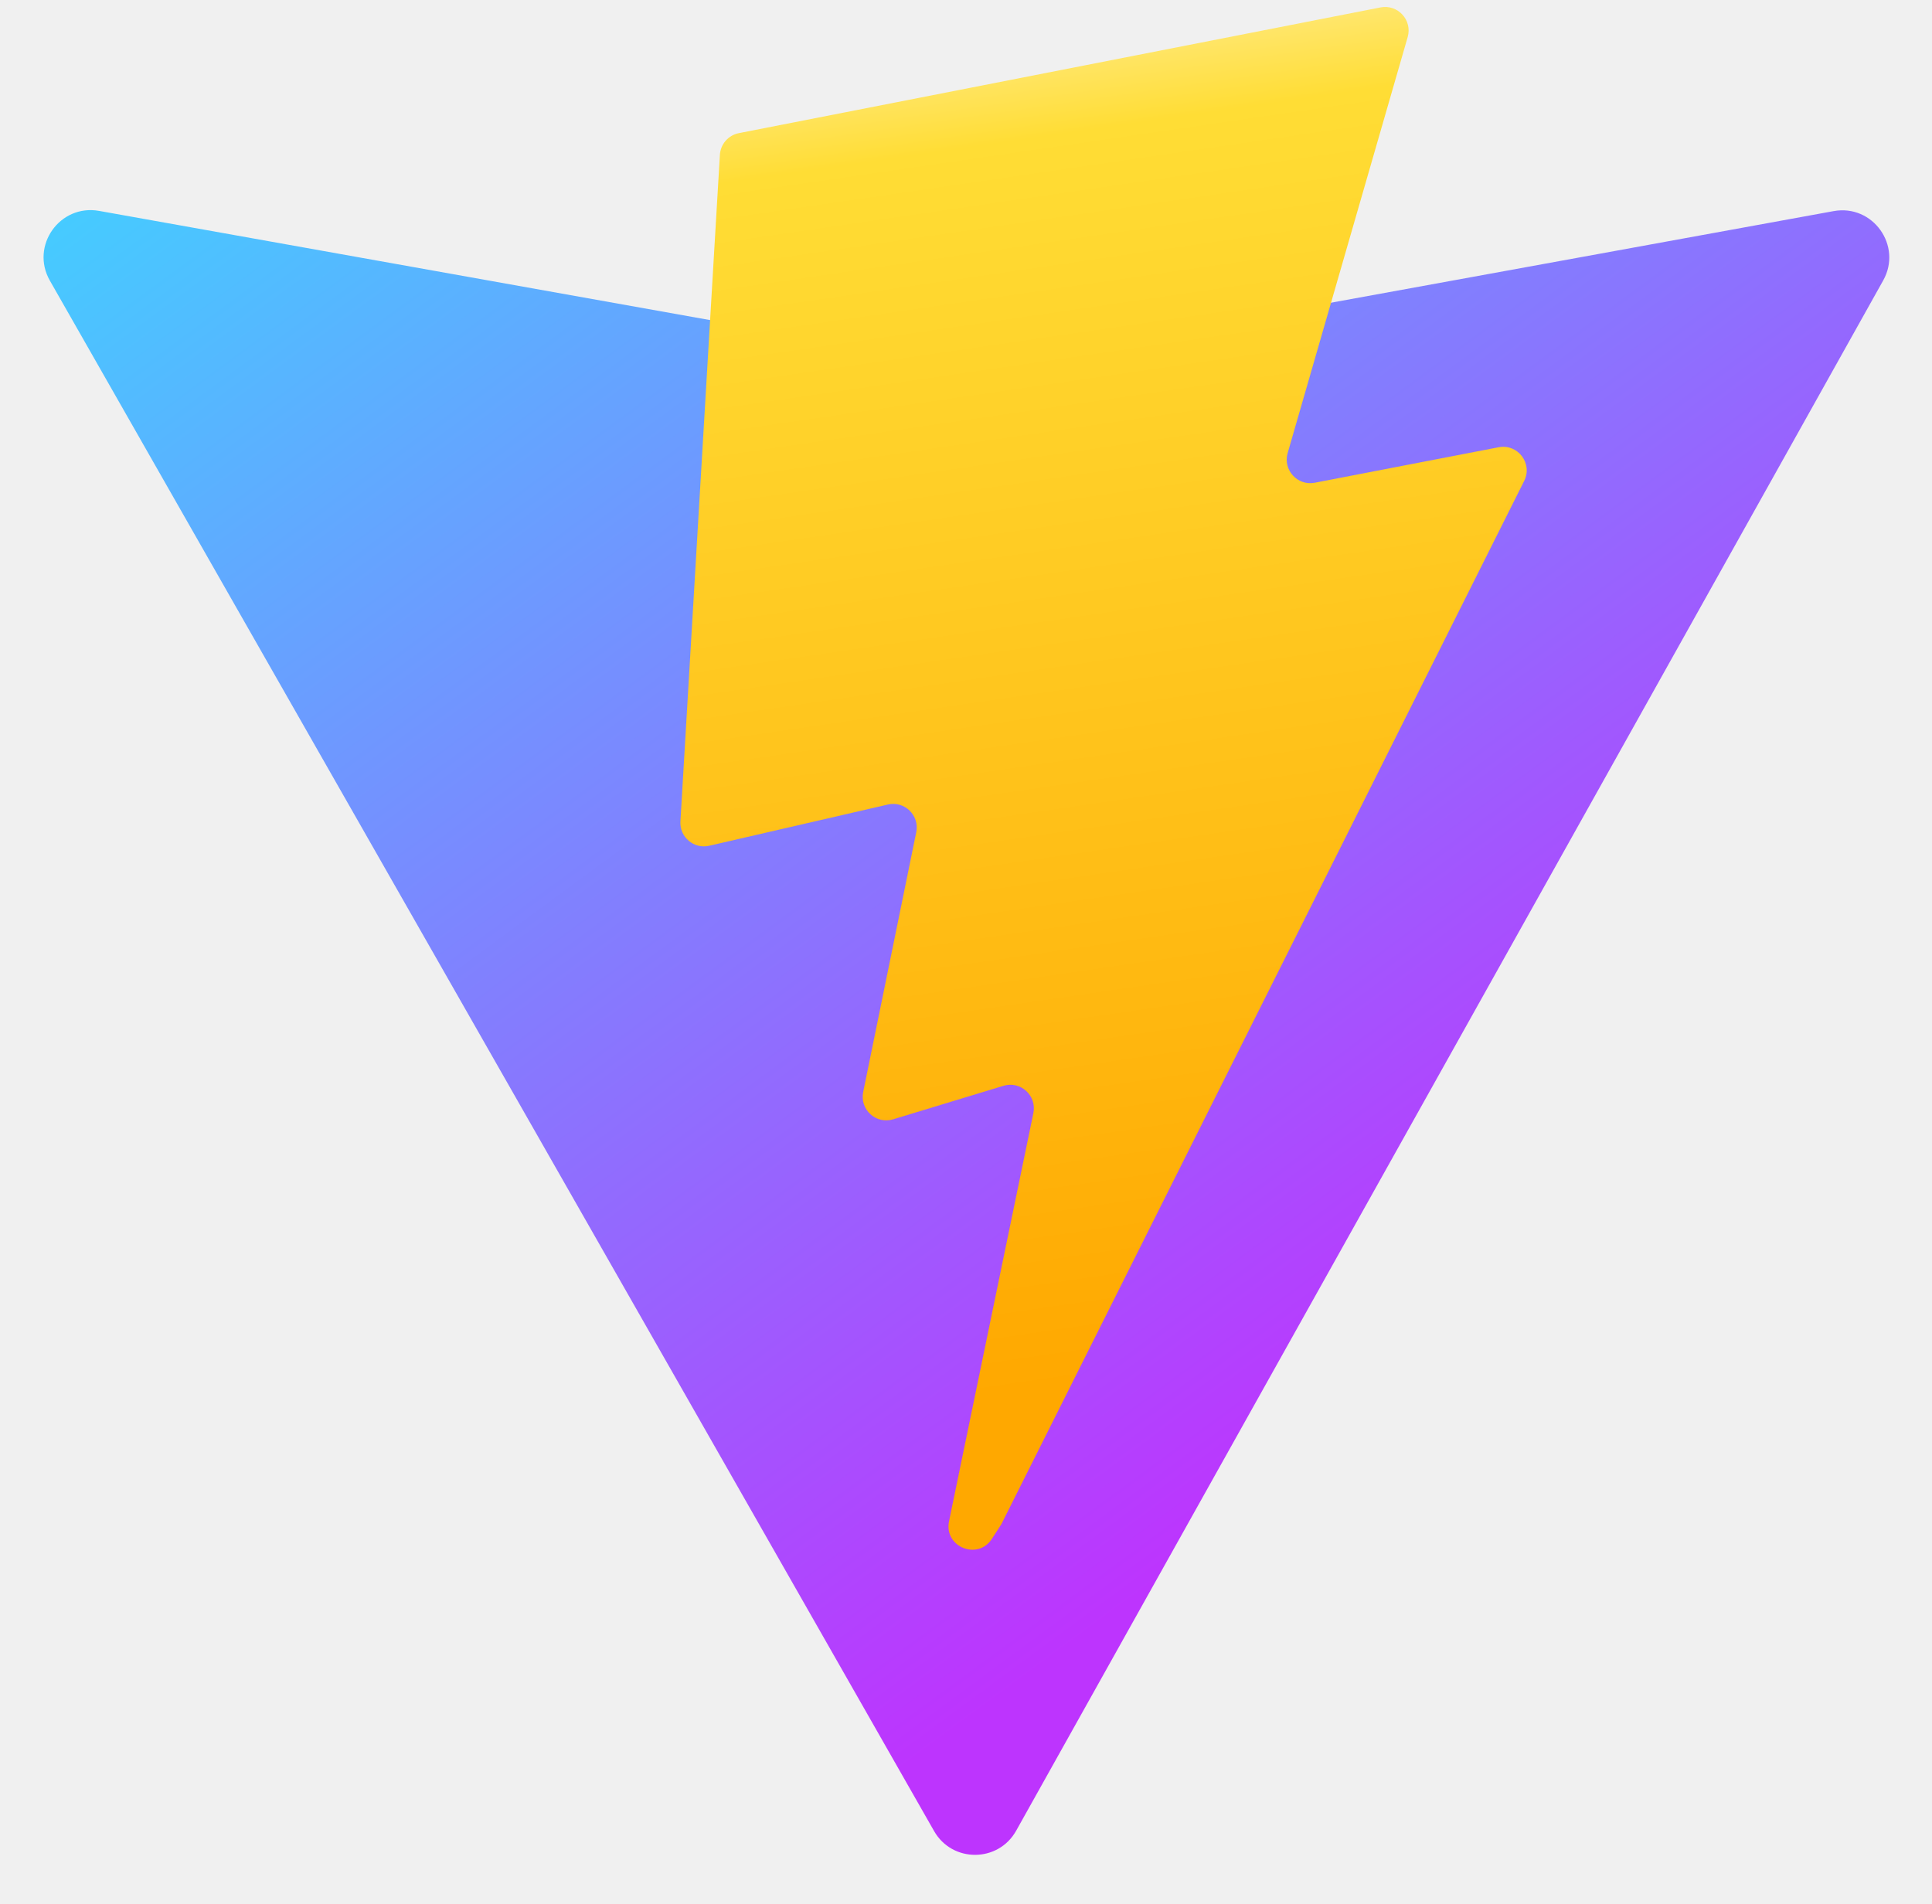
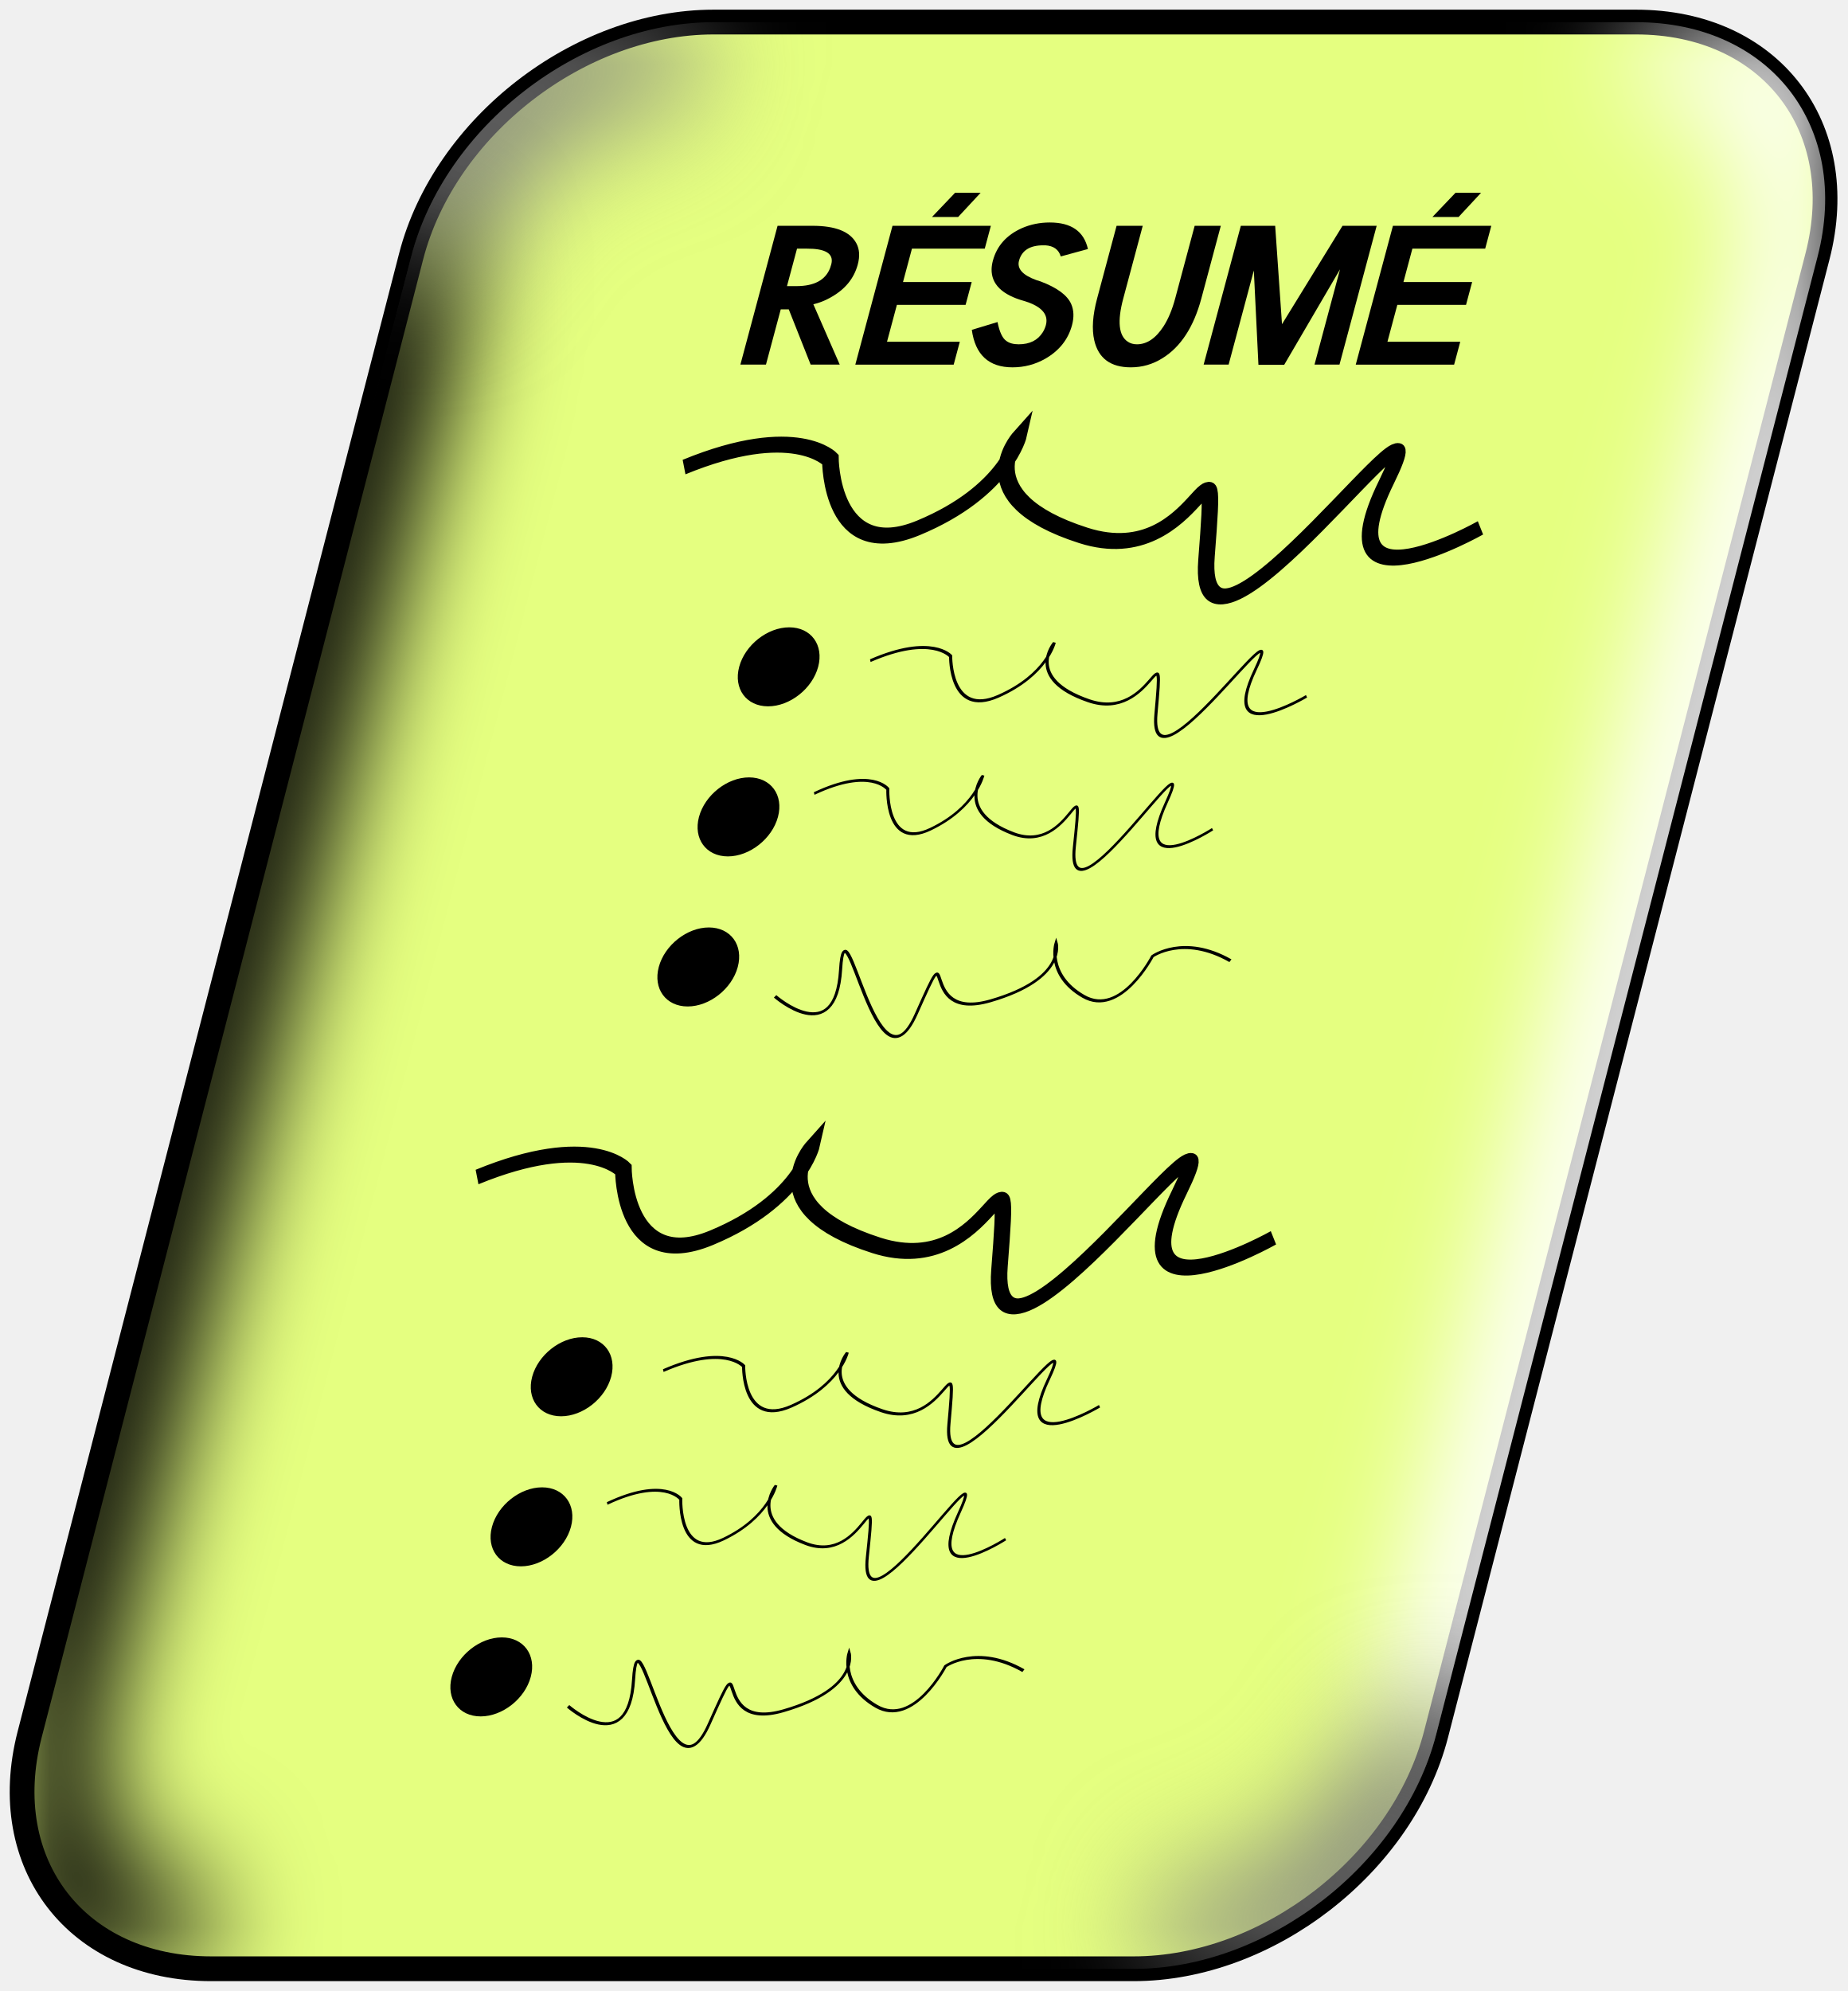
- <svg xmlns="http://www.w3.org/2000/svg" width="410" height="404" viewBox="0 0 410 404" fill="none">
-   <path d="M399.641 59.525L215.643 388.545C211.844 395.338 202.084 395.378 198.228 388.618L10.582 59.556C6.381 52.19 12.68 43.267 21.028 44.759L205.223 77.682C206.398 77.892 207.601 77.89 208.776 77.676L389.119 44.806C397.439 43.289 403.768 52.143 399.641 59.525Z" fill="url(#paint0_linear)" />
-   <path d="M292.965 1.574L156.801 28.255C154.563 28.694 152.906 30.59 152.771 32.866L144.395 174.33C144.198 177.662 147.258 180.248 150.51 179.498L188.42 170.749C191.967 169.931 195.172 173.055 194.443 176.622L183.18 231.775C182.422 235.487 185.907 238.661 189.532 237.56L212.947 230.446C216.577 229.344 220.065 232.527 219.297 236.242L201.398 322.875C200.278 328.294 207.486 331.249 210.492 326.603L212.5 323.5L323.454 102.072C325.312 98.365 322.108 94.137 318.036 94.923L279.014 102.454C275.347 103.161 272.227 99.746 273.262 96.158L298.731 7.867C299.767 4.273 296.636 0.855 292.965 1.574Z" fill="url(#paint1_linear)" />
-   <defs>
-     <linearGradient id="paint0_linear" x1="6" y1="33" x2="235" y2="344" gradientUnits="userSpaceOnUse">
-       <stop stop-color="#41D1FF" />
-       <stop offset="1" stop-color="#BD34FE" />
-     </linearGradient>
-     <linearGradient id="paint1_linear" x1="194.651" y1="8.818" x2="236.076" y2="292.989" gradientUnits="userSpaceOnUse">
-       <stop stop-color="#FFEA83" />
-       <stop offset="0.083" stop-color="#FFDD35" />
-       <stop offset="1" stop-color="#FFA800" />
-     </linearGradient>
+ <svg xmlns="http://www.w3.org/2000/svg" xmlns:xlink="http://www.w3.org/1999/xlink" id="svg2" viewBox="0 0 189.29 203.97" version="1.1">
+   <defs id="defs4">
+     <clipPath id="clipPath">
+       <path id="rect2885" style="color:#000000;stroke:#000000;stroke-width:1.795;fill:#e5ff80" transform="matrix(1 0 -.24996 .96826 0 0)" d="m451.88 390.35h65.789c9.56 0 17.256 7.696 17.256 17.256v108.84c0 9.56-7.696 17.256-17.256 17.256h-65.789c-9.56 0-17.256-7.696-17.256-17.256v-108.84c0-9.56 7.696-17.256 17.256-17.256z" />
+     </clipPath>
+     <filter id="filter" width="2" y="-.5" x="-.5" height="2" color-interpolation-filters="sRGB">
+       <feGaussianBlur id="feGaussianBlur3124" stdDeviation="5.0" />
+     </filter>
  </defs>
+   <g id="layer1" transform="translate(-224.73 -314.76)">
+     <g id="g3134" transform="translate(1,-1)">
+       <path id="path3128" style="color:#000000;stroke:#000000;stroke-width:2.538;fill:#e5ff80" d="m296.85 318.02h94.524c13.735 0 22.029 10.707 18.596 24.006l-39.091 151.42c-3.433 13.299-17.255 24.006-30.99 24.006h-94.524c-13.735 0-22.029-10.707-18.596-24.006l39.091-151.42c3.433-13.299 17.255-24.006 30.99-24.006z" />
+       <g id="g3110">
+         <g id="g4255" transform="matrix(.68054 0 -.18235 .68054 518.75 80.07)">
+           <path id="path3302" style="color:#000000;stroke:#000000;stroke-width:2;fill:#000000" d="m-195.71 498.79c0 10.651-8.634 19.286-19.286 19.286-10.651 0-19.286-8.634-19.286-19.286 0-10.651 8.634-19.286 19.286-19.286 10.651 0 19.286 8.634 19.286 19.286z" transform="matrix(.29315 0 0 .29315 -133.54 300.49)" />
+           <path id="path3331" style="stroke:#000000;stroke-width:2.402;fill:none" d="m-218.87 416.64c14.867-6.862 21.729-1.144 21.729-1.144s4.214 15.8 16.011 10.293c11.796-5.508 11.436-13.723 11.436-13.723s-5.718 9.149 13.723 14.867c19.442 5.718 14.867-20.585 19.442 3.431 4.391 23.051 28.591-32.021 24.016-11.436-4.574 20.585 16.011 6.862 16.011 6.862" />
+           <path id="path3302-0" style="color:#000000;stroke:#000000;stroke-width:2;fill:#000000" d="m-195.71 498.79c0 10.651-8.634 19.286-19.286 19.286-10.651 0-19.286-8.634-19.286-19.286 0-10.651 8.634-19.286 19.286-19.286 10.651 0 19.286 8.634 19.286 19.286z" transform="matrix(.29315 0 0 .29315 -133.54 323.08)" />
+           <path id="path3302-0-9" style="color:#000000;stroke:#000000;stroke-width:2;fill:#000000" d="m-195.71 498.79c0 10.651-8.634 19.286-19.286 19.286-10.651 0-19.286-8.634-19.286-19.286 0-10.651 8.634-19.286 19.286-19.286 10.651 0 19.286 8.634 19.286 19.286z" transform="matrix(.29315 0 0 .29315 -133.54 345.67)" />
+           <path id="path3331-4" style="stroke:#000000;stroke-width:.454;fill:none" d="m-183.02 445.78c8.155-4.024 11.919-0.671 11.919-0.671s2.312 9.266 8.783 6.036 6.273-8.048 6.273-8.048-3.137 5.365 7.528 8.718 8.155-12.072 10.664 2.012c2.408 13.517 15.683-18.778 13.174-6.706-2.509 12.072 8.783 4.024 8.783 4.024" />
+           <path id="path3331-4-8" style="stroke:#000000;stroke-width:.435;fill:none" d="m-186.11 465.78c7.463-4.029 10.907-0.672 10.907-0.672s2.115 9.278 8.037 6.044c5.921-3.234 5.741-8.059 5.741-8.059s-2.87 5.372 6.889 8.73c9.759 3.358 7.463-12.088 9.759 2.015 2.204 13.536 14.352-18.804 12.055-6.716-2.296 12.088 8.037 4.029 8.037 4.029" />
+           <path id="path3331-4-8-8" style="stroke:#000000;stroke-width:.454;fill:none" d="m-116.69 490.95c-8.155-4.024-11.919-0.671-11.919-0.671s-2.312 9.266-8.783 6.036-6.273-8.048-6.273-8.048 3.137 5.365-7.528 8.718c-10.664 3.353-8.155-12.072-10.664 2.012-2.408 13.517-15.683-18.778-13.174-6.706 2.509 12.072-8.783 4.024-8.783 4.024" />
+         </g>
+         <use id="use3108" xlink:href="#g4255" transform="translate(-21.213 72.731)" height="201.971" width="187.288" y="0" x="0" />
+         <g id="text3126" style="fill:#000000" transform="matrix(1 0 -.26795 1 -218.19 -53.538)">
+           <path id="path3133" d="m629.37 398.61h0.96c1.827 0 2.813-0.613 2.96-1.84 0.013-0.12 0.02-0.247 0.02-0.38 0-0.96-0.76-1.493-2.28-1.6-0.214-0.013-0.447-0.02-0.7-0.02h-0.96zm4.58 8.04-3.76-5.66h-0.82v5.66h-2.62v-14.22h2.62 0.96c2.36 0 4.02 0.6 4.98 1.8 0.48 0.6 0.72 1.32 0.72 2.16-0 1.466-0.647 2.606-1.94 3.42-0.44 0.293-0.946 0.514-1.52 0.66l4.36 6.18z" />
+           <path id="path3135" d="m642.33 391.53h2.68l1.64-2.48h-2.62zm-3.803 0.902h10.08v2.34h-7.46v3.42h7.04v2.34h-7.04v3.78h7.46v2.34h-10.08z" />
+           <path id="path3137" d="m649.51 403.09 2.42-0.8c0.467 1 0.933 1.64 1.4 1.92 0.373 0.24 0.833 0.36 1.38 0.36 1.133 0 1.847-0.413 2.14-1.24 0.08-0.227 0.12-0.467 0.12-0.72-0-0.907-0.647-1.627-1.94-2.16-0.293-0.12-0.613-0.227-0.96-0.32-2.413-0.627-3.813-1.713-4.2-3.26-0.067-0.28-0.1-0.567-0.1-0.86 0-1.52 0.693-2.633 2.08-3.34 0.787-0.387 1.687-0.58 2.7-0.58 2.2 0 3.746 0.907 4.64 2.72l-2.58 0.76c-0.4-0.707-1.027-1.087-1.881-1.14-0.066 0-0.14 0-0.22 0-1.373 0-2.06 0.527-2.06 1.58 0 0.813 0.767 1.473 2.3 1.98 0.107 0.027 0.267 0.074 0.48 0.14 1.866 0.64 3.12 1.413 3.76 2.32 0.44 0.627 0.66 1.347 0.66 2.16-0 1.466-0.607 2.613-1.819 3.44-0.88 0.587-1.92 0.88-3.12 0.88-2.427 0-4.16-1.28-5.2-3.84z" />
+           <path id="path3139" d="m669.49 392.43h2.68v7.44c-0 2.92-0.78 4.96-2.34 6.12-0.827 0.627-1.827 0.94-3 0.94-2.067 0-3.561-0.92-4.481-2.76-0.573-1.147-0.86-2.58-0.86-4.3v-7.44h2.68v7.44c0 2.347 0.553 3.826 1.66 4.44 0.307 0.173 0.64 0.26 1 0.26 1.027 0 1.773-0.62 2.24-1.86 0.28-0.76 0.42-1.707 0.42-2.84z" />
+           <path id="path3141" d="m674.22 406.65v-14.22h3.52l3.4 10.08 3.5-10.08h3.5v14.22h-2.56v-9.76l-3.1 9.78h-2.64l-3.06-9.66v9.64z" />
+           <path id="path3143" d="m693.61 391.53h2.68l1.64-2.48h-2.62zm-3.803 0.902h10.08v2.34h-7.46v3.42h7.04v2.34h-7.04v3.78h7.46v2.34h-10.08z" />
+         </g>
+       </g>
+       <g id="g3141" clip-path="url(#clipPath)" transform="matrix(1.4368 0 0 1.4368 -212.21 -225.02)">
+         <g id="g3143">
+           <path id="path3145" d="m517.67 390.35c9.56 0 17.256 7.696 17.256 17.256v108.84" style="filter:url(#filter);stroke:#ffffff;stroke-width:10;fill:none" transform="matrix(1 0 -.24996 .96826 0 0)" />
+           <path id="path3147" d="m451.88 390.35h65.789" style="filter:url(#filter);stroke:#c0c0c0;stroke-width:10;fill:none" transform="matrix(1 0 -.24996 .96826 0 0)" />
+           <path id="path3149" d="m534.93 516.45c0 9.56-7.696 17.256-17.256 17.256m-83.04-126.1c0-9.56 7.696-17.256 17.256-17.256" style="filter:url(#filter);stroke:#808080;stroke-width:10;fill:none" transform="matrix(1 0 -.24996 .96826 0 0)" />
+           <path id="path3151" d="m517.67 533.71h-65.789" style="filter:url(#filter);stroke:#404040;stroke-width:10;fill:none" transform="matrix(1 0 -.24996 .96826 0 0)" />
+           <path id="path3153" d="m451.88 533.71c-9.56 0-17.256-7.696-17.256-17.256v-108.84" style="filter:url(#filter);stroke:#000000;stroke-width:10;fill:none" transform="matrix(1 0 -.24996 .96826 0 0)" />
+         </g>
+       </g>
+     </g>
+   </g>
</svg>
